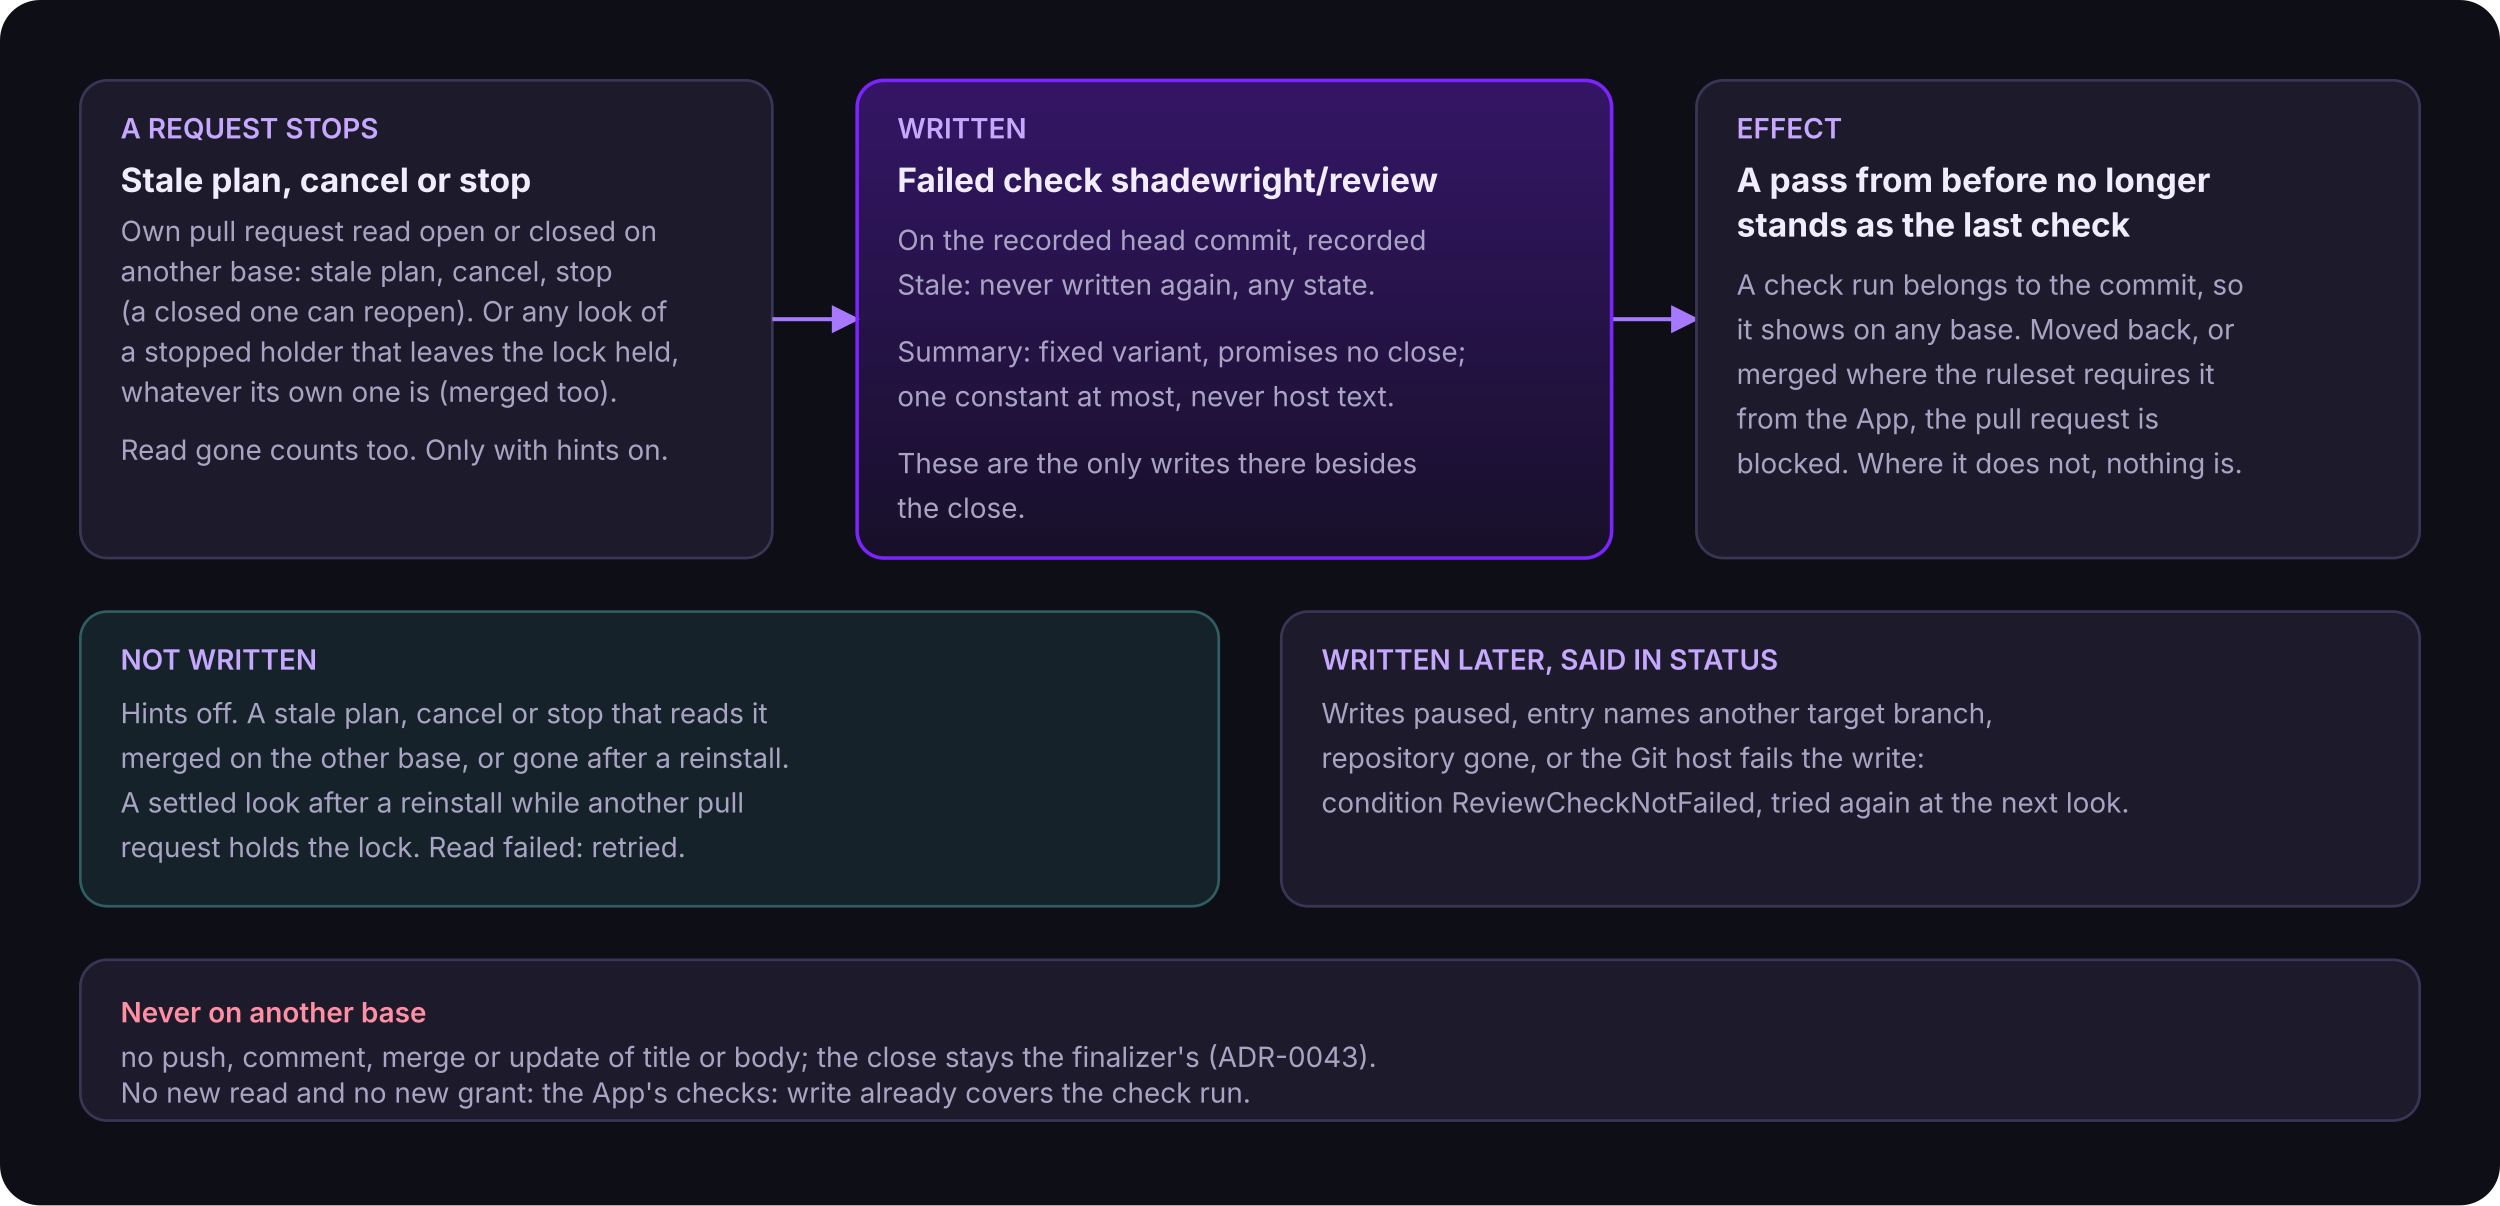
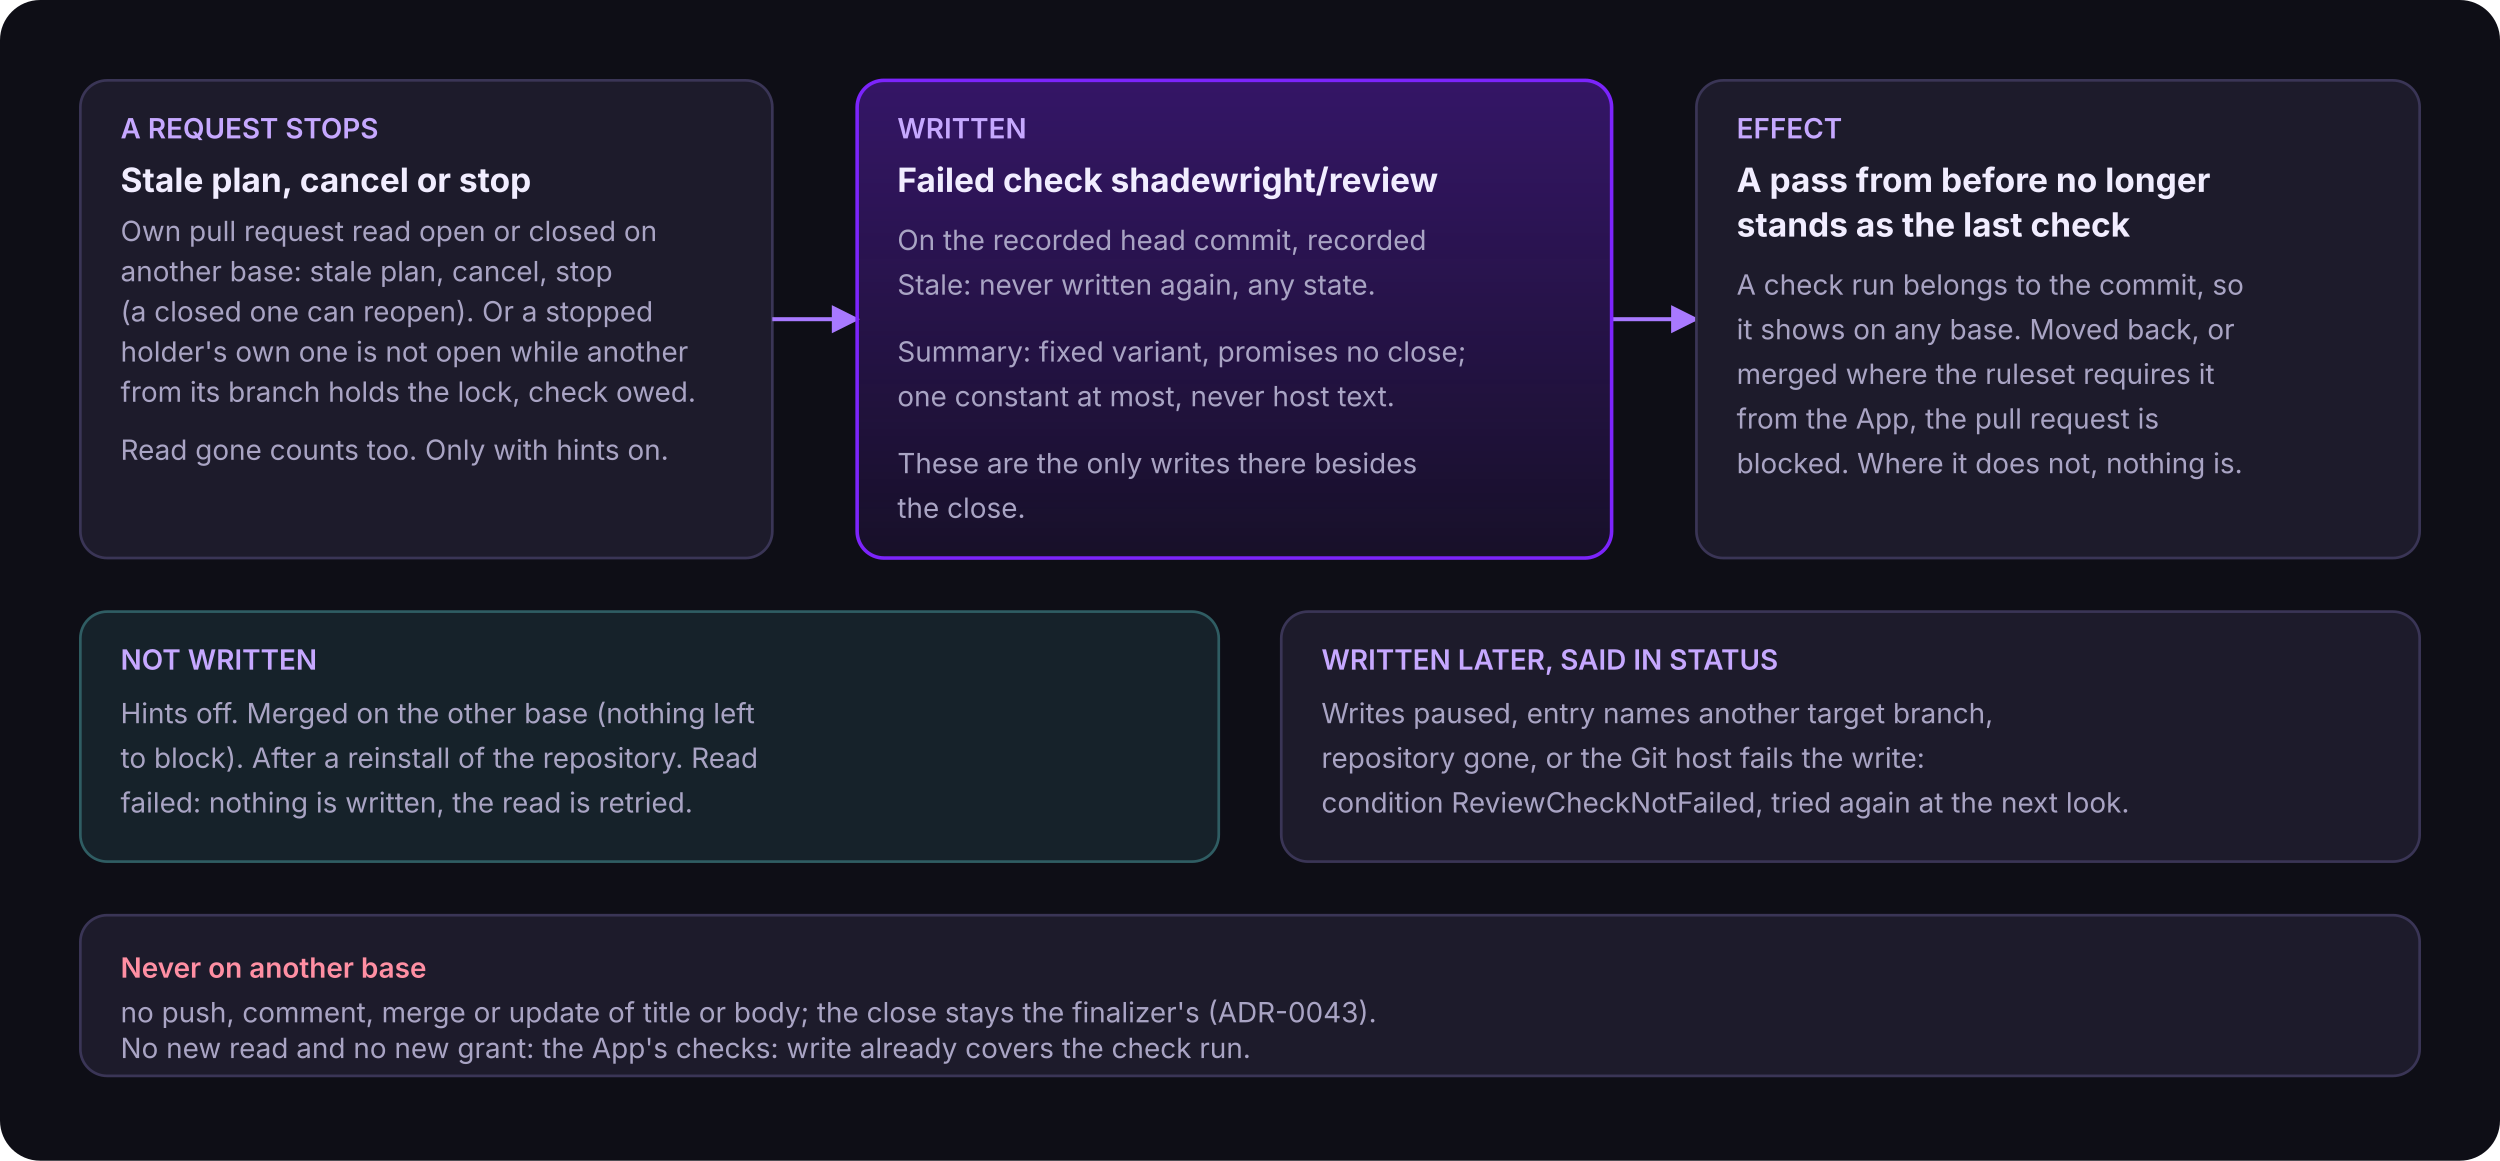
- <svg xmlns="http://www.w3.org/2000/svg" viewBox="0 0 1120 540" role="img" aria-labelledby="t d" font-family="Inter, 'Segoe UI', system-ui, -apple-system, sans-serif">
+ <svg xmlns="http://www.w3.org/2000/svg" viewBox="0 0 1120 520" role="img" aria-labelledby="t d" font-family="Inter, 'Segoe UI', system-ui, -apple-system, sans-serif">
  <defs>
    <marker id="a" viewBox="0 0 10 10" refX="9" refY="5" markerWidth="7" markerHeight="7" orient="auto-start-reverse">
      <path d="M0 0 10 5 0 10z" fill="#a879ff" />
    </marker>
    <linearGradient id="glow" x1="0" y1="0" x2="0" y2="1">
      <stop offset="0" stop-color="#7c24fc" stop-opacity=".35" />
      <stop offset="1" stop-color="#7c24fc" stop-opacity=".08" />
    </linearGradient>
    <style>
      .box{fill:#1d1b2b;stroke:#3a3556;stroke-width:1.2}
      .key{fill:url(#glow);stroke:#7c24fc;stroke-width:1.6}
      .ext{fill:#16222a;stroke:#2f5d63;stroke-width:1.2}
      .h{fill:#f1edff;font-size:15px;font-weight:650}
      .s{fill:#a9a4c4;font-size:12.5px}
      .f{stroke:#a879ff;stroke-width:1.8;fill:none}
      .no{fill:#ff8fa3;font-size:12.5px;font-weight:600}
      .tag{fill:#c6a8ff;font-size:12.5px;font-weight:600}
    </style>
  </defs>
-   <rect width="1120" height="540" rx="18" fill="#0e0e16" />
+   <rect width="1120" height="520" rx="18" fill="#0e0e16" />
  <rect class="box" x="36" y="36" width="310" height="214" rx="12" />
  <text class="tag" x="54" y="62">A REQUEST STOPS</text>
  <text class="h" x="54" y="86">Stale plan, cancel or stop</text>
  <text class="s" x="54" y="108">Own pull request read open or closed on</text>
  <text class="s" x="54" y="126">another base: stale plan, cancel, stop</text>
-   <text class="s" x="54" y="144">(a closed one can reopen). Or any look of</text>
-   <text class="s" x="54" y="162">a stopped holder that leaves the lock held,</text>
-   <text class="s" x="54" y="180">whatever its own one is (merged too).</text>
+   <text class="s" x="54" y="144">(a closed one can reopen). Or a stopped</text>
+   <text class="s" x="54" y="162">holder's own one is not open while another</text>
+   <text class="s" x="54" y="180">from its branch holds the lock, check owed.</text>
  <text class="s" x="54" y="206">Read gone counts too. Only with hints on.</text>
  <path class="f" d="M346 143H384" marker-end="url(#a)" />
  <path class="f" d="M722 143H760" marker-end="url(#a)" />
  <rect class="key" x="384" y="36" width="338" height="214" rx="12" />
  <text class="tag" x="402" y="62">WRITTEN</text>
  <text class="h" x="402" y="86">Failed check shadewright/review</text>
  <text class="s" x="402" y="112">On the recorded head commit, recorded</text>
  <text class="s" x="402" y="132">Stale: never written again, any state.</text>
  <text class="s" x="402" y="162">Summary: fixed variant, promises no close;</text>
  <text class="s" x="402" y="182">one constant at most, never host text.</text>
  <text class="s" x="402" y="212">These are the only writes there besides</text>
  <text class="s" x="402" y="232">the close.</text>
  <rect class="box" x="760" y="36" width="324" height="214" rx="12" />
  <text class="tag" x="778" y="62">EFFECT</text>
  <text class="h" x="778" y="86">A pass from before no longer</text>
  <text class="h" x="778" y="106">stands as the last check</text>
  <text class="s" x="778" y="132">A check run belongs to the commit, so</text>
  <text class="s" x="778" y="152">it shows on any base. Moved back, or</text>
  <text class="s" x="778" y="172">merged where the ruleset requires it</text>
  <text class="s" x="778" y="192">from the App, the pull request is</text>
  <text class="s" x="778" y="212">blocked. Where it does not, nothing is.</text>
-   <rect class="ext" x="36" y="274" width="510" height="132" rx="12" />
+   <rect class="ext" x="36" y="274" width="510" height="112" rx="12" />
  <text class="tag" x="54" y="300">NOT WRITTEN</text>
-   <text class="s" x="54" y="324">Hints off. A stale plan, cancel or stop that reads it</text>
-   <text class="s" x="54" y="344">merged on the other base, or gone after a reinstall.</text>
-   <text class="s" x="54" y="364">A settled look after a reinstall while another pull</text>
-   <text class="s" x="54" y="384">request holds the lock. Read failed: retried.</text>
-   <rect class="box" x="574" y="274" width="510" height="132" rx="12" />
+   <text class="s" x="54" y="324">Hints off. Merged on the other base (nothing left</text>
+   <text class="s" x="54" y="344">to block). After a reinstall of the repository. Read</text>
+   <text class="s" x="54" y="364">failed: nothing is written, the read is retried.</text>
+   <rect class="box" x="574" y="274" width="510" height="112" rx="12" />
  <text class="tag" x="592" y="300">WRITTEN LATER, SAID IN STATUS</text>
  <text class="s" x="592" y="324">Writes paused, entry names another target branch,</text>
  <text class="s" x="592" y="344">repository gone, or the Git host fails the write:</text>
  <text class="s" x="592" y="364">condition ReviewCheckNotFailed, tried again at the next look.</text>
-   <rect class="box" x="36" y="430" width="1048" height="72" rx="12" />
-   <text class="no" x="54" y="458">Never on another base</text>
-   <text class="s" x="54" y="478">no push, comment, merge or update of title or body; the close stays the finalizer's (ADR-0043).</text>
-   <text class="s" x="54" y="494">No new read and no new grant: the App's checks: write already covers the check run.</text>
+   <rect class="box" x="36" y="410" width="1048" height="72" rx="12" />
+   <text class="no" x="54" y="438">Never on another base</text>
+   <text class="s" x="54" y="458">no push, comment, merge or update of title or body; the close stays the finalizer's (ADR-0043).</text>
+   <text class="s" x="54" y="474">No new read and no new grant: the App's checks: write already covers the check run.</text>
</svg>
